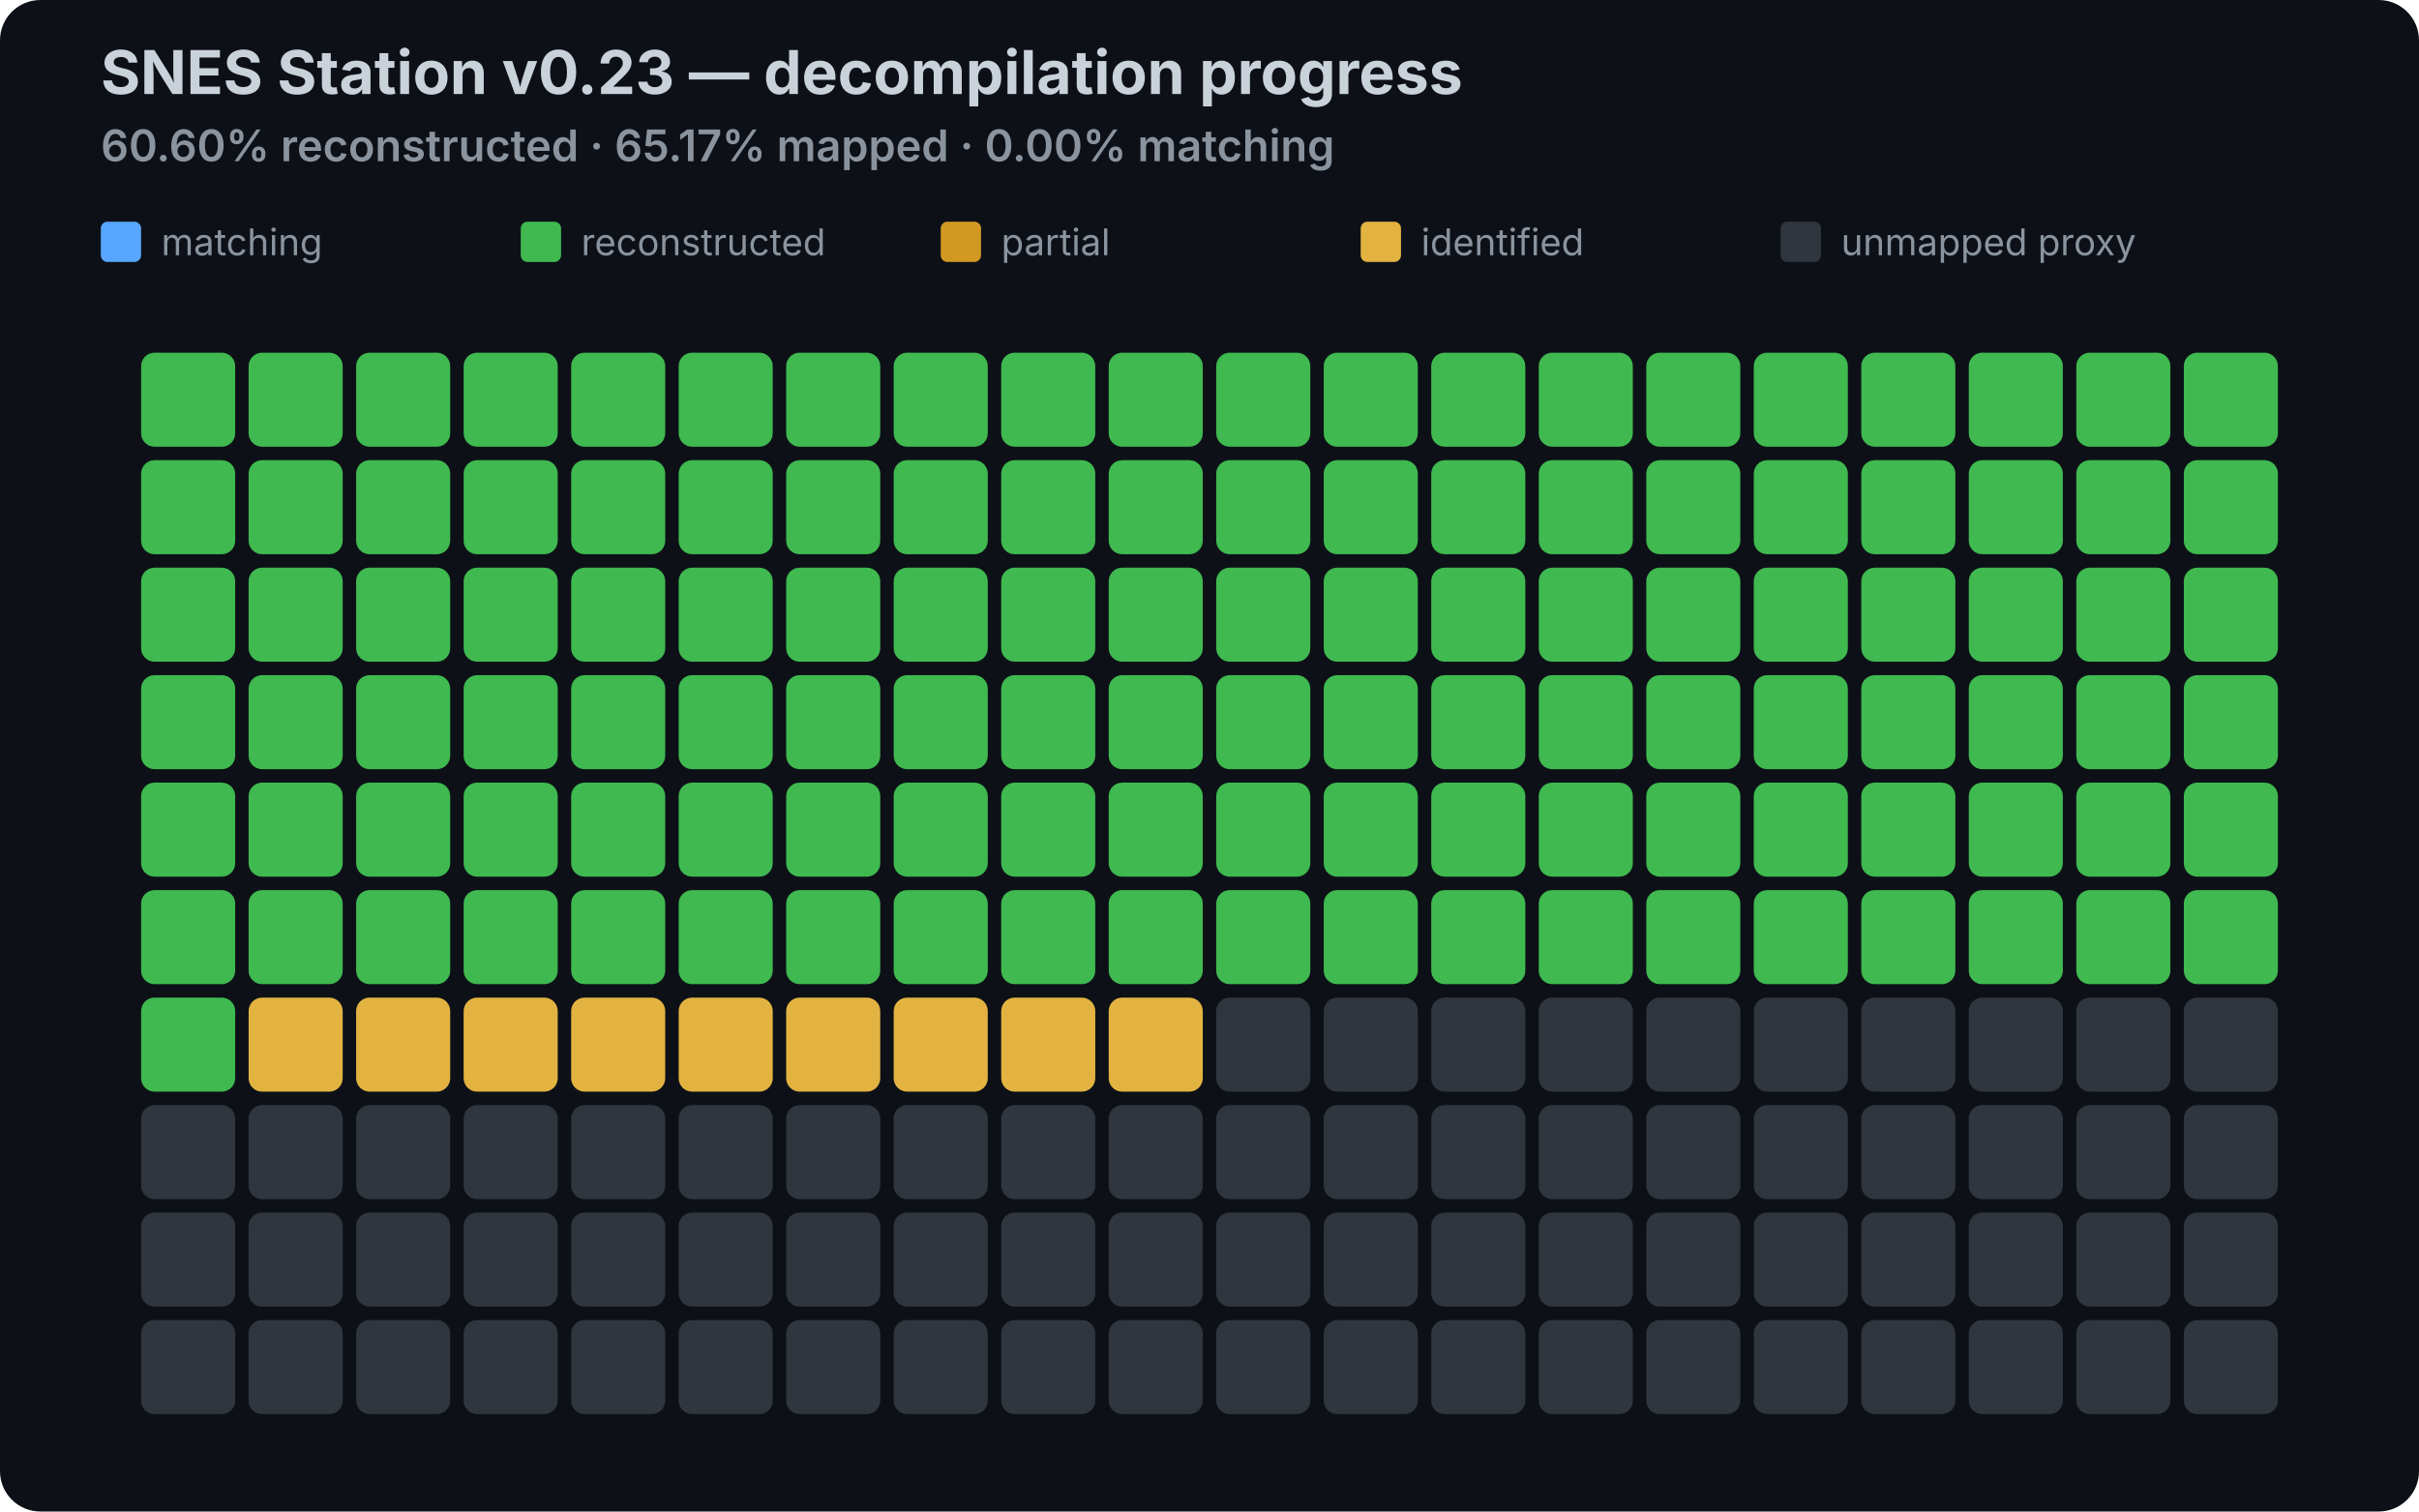
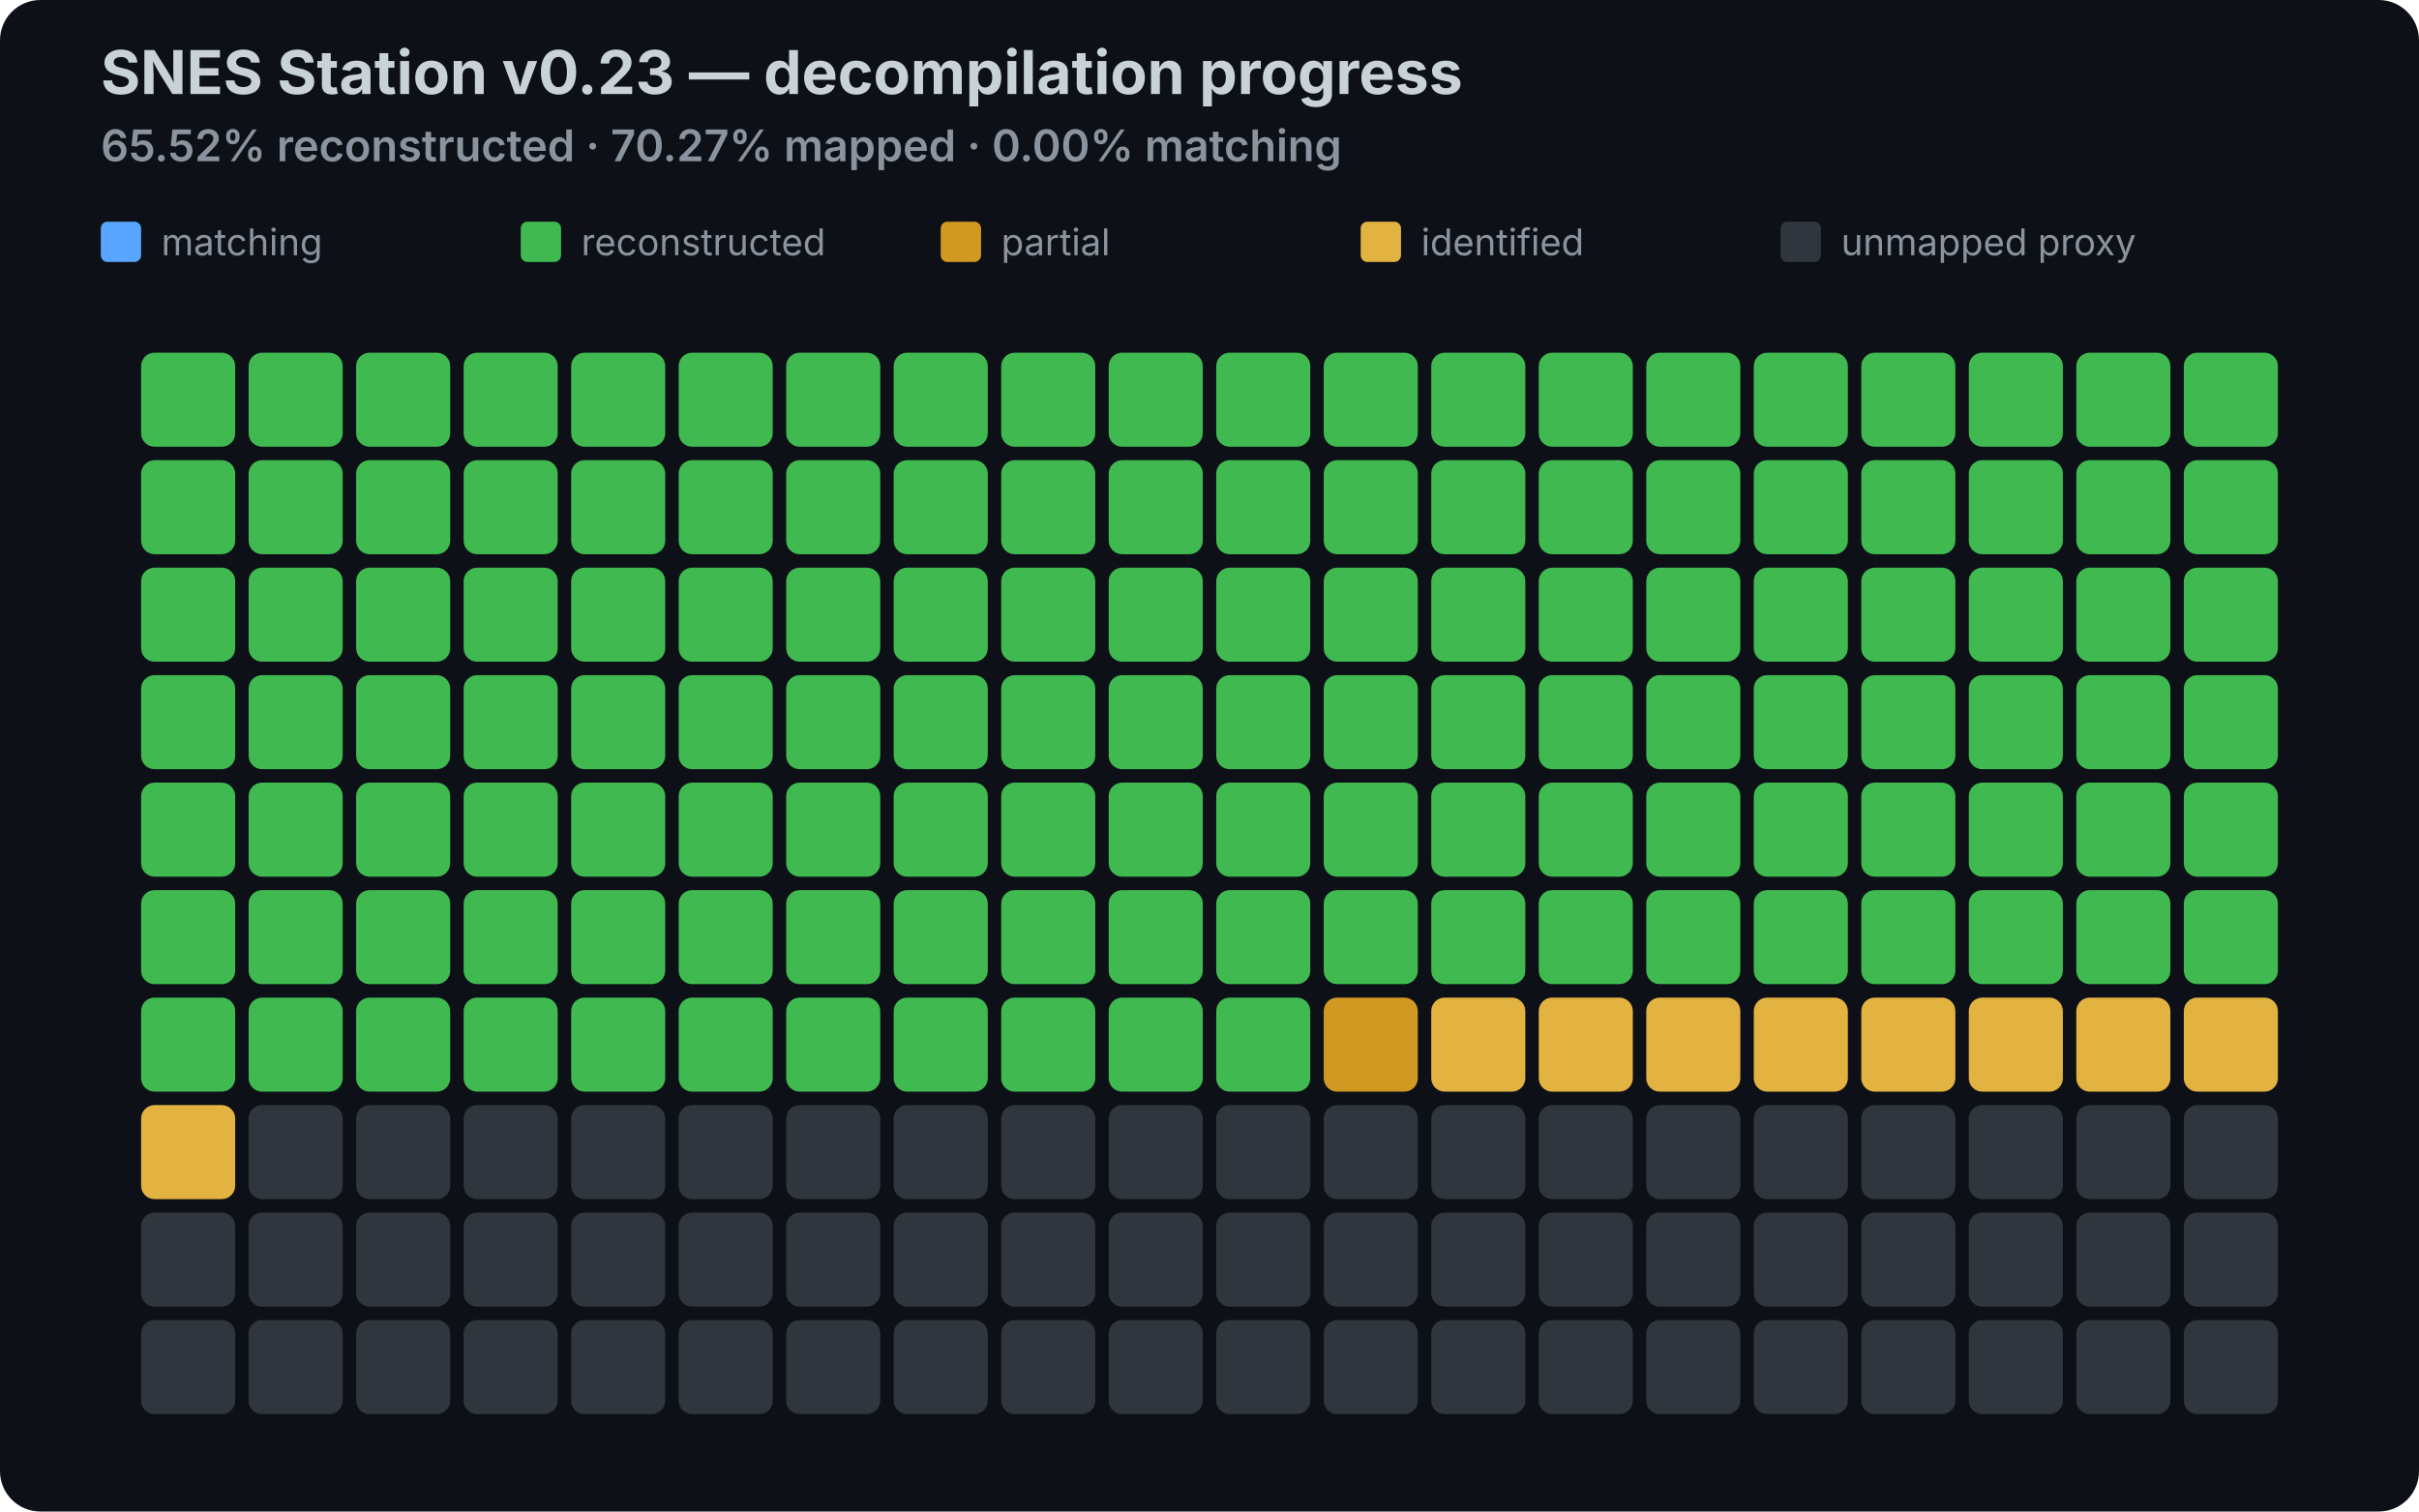
<svg xmlns="http://www.w3.org/2000/svg" width="720" height="450" viewBox="0 0 720 450" role="img" aria-labelledby="title desc">
  <style>
  .title { font: 700 18px -apple-system,BlinkMacSystemFont,"Segoe UI",sans-serif; fill: #c9d1d9; }
  .sub { font: 600 13px -apple-system,BlinkMacSystemFont,"Segoe UI",sans-serif; fill: #8b949e; }
  .legend { font: 11px -apple-system,BlinkMacSystemFont,"Segoe UI",sans-serif; fill: #8b949e; }
</style>
  <rect width="100%" height="100%" rx="12" fill="#0d1117" />
  <text x="30" y="28" class="title">SNES Station v0.23 — decompilation progress</text>
-   <text x="30" y="48" class="sub">60.60% reconstructed · 65.17% mapped · 0.00% matching</text>
+   <text x="30" y="48" class="sub">65.52% reconstructed · 70.27% mapped · 0.00% matching</text>
  <rect x="30" y="66" width="12" height="12" rx="2" fill="#58a6ff" />
  <text x="48" y="76" class="legend">matching</text>
  <rect x="155" y="66" width="12" height="12" rx="2" fill="#3fb950" />
  <text x="173" y="76" class="legend">reconstructed</text>
  <rect x="280" y="66" width="12" height="12" rx="2" fill="#d29922" />
  <text x="298" y="76" class="legend">partial</text>
  <rect x="405" y="66" width="12" height="12" rx="2" fill="#e3b341" />
  <text x="423" y="76" class="legend">identified</text>
  <rect x="530" y="66" width="12" height="12" rx="2" fill="#30363d" />
  <text x="548" y="76" class="legend">unmapped proxy</text>
  <rect x="42" y="105" width="28" height="28" rx="4" fill="#3fb950" data-status="RECONSTRUCTED" />
  <rect x="74" y="105" width="28" height="28" rx="4" fill="#3fb950" data-status="RECONSTRUCTED" />
  <rect x="106" y="105" width="28" height="28" rx="4" fill="#3fb950" data-status="RECONSTRUCTED" />
  <rect x="138" y="105" width="28" height="28" rx="4" fill="#3fb950" data-status="RECONSTRUCTED" />
  <rect x="170" y="105" width="28" height="28" rx="4" fill="#3fb950" data-status="RECONSTRUCTED" />
  <rect x="202" y="105" width="28" height="28" rx="4" fill="#3fb950" data-status="RECONSTRUCTED" />
  <rect x="234" y="105" width="28" height="28" rx="4" fill="#3fb950" data-status="RECONSTRUCTED" />
  <rect x="266" y="105" width="28" height="28" rx="4" fill="#3fb950" data-status="RECONSTRUCTED" />
  <rect x="298" y="105" width="28" height="28" rx="4" fill="#3fb950" data-status="RECONSTRUCTED" />
  <rect x="330" y="105" width="28" height="28" rx="4" fill="#3fb950" data-status="RECONSTRUCTED" />
  <rect x="362" y="105" width="28" height="28" rx="4" fill="#3fb950" data-status="RECONSTRUCTED" />
  <rect x="394" y="105" width="28" height="28" rx="4" fill="#3fb950" data-status="RECONSTRUCTED" />
  <rect x="426" y="105" width="28" height="28" rx="4" fill="#3fb950" data-status="RECONSTRUCTED" />
  <rect x="458" y="105" width="28" height="28" rx="4" fill="#3fb950" data-status="RECONSTRUCTED" />
  <rect x="490" y="105" width="28" height="28" rx="4" fill="#3fb950" data-status="RECONSTRUCTED" />
  <rect x="522" y="105" width="28" height="28" rx="4" fill="#3fb950" data-status="RECONSTRUCTED" />
  <rect x="554" y="105" width="28" height="28" rx="4" fill="#3fb950" data-status="RECONSTRUCTED" />
  <rect x="586" y="105" width="28" height="28" rx="4" fill="#3fb950" data-status="RECONSTRUCTED" />
  <rect x="618" y="105" width="28" height="28" rx="4" fill="#3fb950" data-status="RECONSTRUCTED" />
  <rect x="650" y="105" width="28" height="28" rx="4" fill="#3fb950" data-status="RECONSTRUCTED" />
  <rect x="42" y="137" width="28" height="28" rx="4" fill="#3fb950" data-status="RECONSTRUCTED" />
  <rect x="74" y="137" width="28" height="28" rx="4" fill="#3fb950" data-status="RECONSTRUCTED" />
  <rect x="106" y="137" width="28" height="28" rx="4" fill="#3fb950" data-status="RECONSTRUCTED" />
  <rect x="138" y="137" width="28" height="28" rx="4" fill="#3fb950" data-status="RECONSTRUCTED" />
  <rect x="170" y="137" width="28" height="28" rx="4" fill="#3fb950" data-status="RECONSTRUCTED" />
  <rect x="202" y="137" width="28" height="28" rx="4" fill="#3fb950" data-status="RECONSTRUCTED" />
  <rect x="234" y="137" width="28" height="28" rx="4" fill="#3fb950" data-status="RECONSTRUCTED" />
  <rect x="266" y="137" width="28" height="28" rx="4" fill="#3fb950" data-status="RECONSTRUCTED" />
  <rect x="298" y="137" width="28" height="28" rx="4" fill="#3fb950" data-status="RECONSTRUCTED" />
  <rect x="330" y="137" width="28" height="28" rx="4" fill="#3fb950" data-status="RECONSTRUCTED" />
  <rect x="362" y="137" width="28" height="28" rx="4" fill="#3fb950" data-status="RECONSTRUCTED" />
  <rect x="394" y="137" width="28" height="28" rx="4" fill="#3fb950" data-status="RECONSTRUCTED" />
  <rect x="426" y="137" width="28" height="28" rx="4" fill="#3fb950" data-status="RECONSTRUCTED" />
  <rect x="458" y="137" width="28" height="28" rx="4" fill="#3fb950" data-status="RECONSTRUCTED" />
  <rect x="490" y="137" width="28" height="28" rx="4" fill="#3fb950" data-status="RECONSTRUCTED" />
  <rect x="522" y="137" width="28" height="28" rx="4" fill="#3fb950" data-status="RECONSTRUCTED" />
  <rect x="554" y="137" width="28" height="28" rx="4" fill="#3fb950" data-status="RECONSTRUCTED" />
  <rect x="586" y="137" width="28" height="28" rx="4" fill="#3fb950" data-status="RECONSTRUCTED" />
  <rect x="618" y="137" width="28" height="28" rx="4" fill="#3fb950" data-status="RECONSTRUCTED" />
  <rect x="650" y="137" width="28" height="28" rx="4" fill="#3fb950" data-status="RECONSTRUCTED" />
  <rect x="42" y="169" width="28" height="28" rx="4" fill="#3fb950" data-status="RECONSTRUCTED" />
  <rect x="74" y="169" width="28" height="28" rx="4" fill="#3fb950" data-status="RECONSTRUCTED" />
  <rect x="106" y="169" width="28" height="28" rx="4" fill="#3fb950" data-status="RECONSTRUCTED" />
  <rect x="138" y="169" width="28" height="28" rx="4" fill="#3fb950" data-status="RECONSTRUCTED" />
  <rect x="170" y="169" width="28" height="28" rx="4" fill="#3fb950" data-status="RECONSTRUCTED" />
  <rect x="202" y="169" width="28" height="28" rx="4" fill="#3fb950" data-status="RECONSTRUCTED" />
  <rect x="234" y="169" width="28" height="28" rx="4" fill="#3fb950" data-status="RECONSTRUCTED" />
  <rect x="266" y="169" width="28" height="28" rx="4" fill="#3fb950" data-status="RECONSTRUCTED" />
  <rect x="298" y="169" width="28" height="28" rx="4" fill="#3fb950" data-status="RECONSTRUCTED" />
  <rect x="330" y="169" width="28" height="28" rx="4" fill="#3fb950" data-status="RECONSTRUCTED" />
  <rect x="362" y="169" width="28" height="28" rx="4" fill="#3fb950" data-status="RECONSTRUCTED" />
  <rect x="394" y="169" width="28" height="28" rx="4" fill="#3fb950" data-status="RECONSTRUCTED" />
  <rect x="426" y="169" width="28" height="28" rx="4" fill="#3fb950" data-status="RECONSTRUCTED" />
  <rect x="458" y="169" width="28" height="28" rx="4" fill="#3fb950" data-status="RECONSTRUCTED" />
  <rect x="490" y="169" width="28" height="28" rx="4" fill="#3fb950" data-status="RECONSTRUCTED" />
  <rect x="522" y="169" width="28" height="28" rx="4" fill="#3fb950" data-status="RECONSTRUCTED" />
  <rect x="554" y="169" width="28" height="28" rx="4" fill="#3fb950" data-status="RECONSTRUCTED" />
  <rect x="586" y="169" width="28" height="28" rx="4" fill="#3fb950" data-status="RECONSTRUCTED" />
  <rect x="618" y="169" width="28" height="28" rx="4" fill="#3fb950" data-status="RECONSTRUCTED" />
  <rect x="650" y="169" width="28" height="28" rx="4" fill="#3fb950" data-status="RECONSTRUCTED" />
  <rect x="42" y="201" width="28" height="28" rx="4" fill="#3fb950" data-status="RECONSTRUCTED" />
  <rect x="74" y="201" width="28" height="28" rx="4" fill="#3fb950" data-status="RECONSTRUCTED" />
  <rect x="106" y="201" width="28" height="28" rx="4" fill="#3fb950" data-status="RECONSTRUCTED" />
  <rect x="138" y="201" width="28" height="28" rx="4" fill="#3fb950" data-status="RECONSTRUCTED" />
  <rect x="170" y="201" width="28" height="28" rx="4" fill="#3fb950" data-status="RECONSTRUCTED" />
  <rect x="202" y="201" width="28" height="28" rx="4" fill="#3fb950" data-status="RECONSTRUCTED" />
  <rect x="234" y="201" width="28" height="28" rx="4" fill="#3fb950" data-status="RECONSTRUCTED" />
  <rect x="266" y="201" width="28" height="28" rx="4" fill="#3fb950" data-status="RECONSTRUCTED" />
  <rect x="298" y="201" width="28" height="28" rx="4" fill="#3fb950" data-status="RECONSTRUCTED" />
  <rect x="330" y="201" width="28" height="28" rx="4" fill="#3fb950" data-status="RECONSTRUCTED" />
  <rect x="362" y="201" width="28" height="28" rx="4" fill="#3fb950" data-status="RECONSTRUCTED" />
  <rect x="394" y="201" width="28" height="28" rx="4" fill="#3fb950" data-status="RECONSTRUCTED" />
  <rect x="426" y="201" width="28" height="28" rx="4" fill="#3fb950" data-status="RECONSTRUCTED" />
  <rect x="458" y="201" width="28" height="28" rx="4" fill="#3fb950" data-status="RECONSTRUCTED" />
  <rect x="490" y="201" width="28" height="28" rx="4" fill="#3fb950" data-status="RECONSTRUCTED" />
  <rect x="522" y="201" width="28" height="28" rx="4" fill="#3fb950" data-status="RECONSTRUCTED" />
  <rect x="554" y="201" width="28" height="28" rx="4" fill="#3fb950" data-status="RECONSTRUCTED" />
  <rect x="586" y="201" width="28" height="28" rx="4" fill="#3fb950" data-status="RECONSTRUCTED" />
  <rect x="618" y="201" width="28" height="28" rx="4" fill="#3fb950" data-status="RECONSTRUCTED" />
  <rect x="650" y="201" width="28" height="28" rx="4" fill="#3fb950" data-status="RECONSTRUCTED" />
  <rect x="42" y="233" width="28" height="28" rx="4" fill="#3fb950" data-status="RECONSTRUCTED" />
  <rect x="74" y="233" width="28" height="28" rx="4" fill="#3fb950" data-status="RECONSTRUCTED" />
  <rect x="106" y="233" width="28" height="28" rx="4" fill="#3fb950" data-status="RECONSTRUCTED" />
  <rect x="138" y="233" width="28" height="28" rx="4" fill="#3fb950" data-status="RECONSTRUCTED" />
  <rect x="170" y="233" width="28" height="28" rx="4" fill="#3fb950" data-status="RECONSTRUCTED" />
  <rect x="202" y="233" width="28" height="28" rx="4" fill="#3fb950" data-status="RECONSTRUCTED" />
  <rect x="234" y="233" width="28" height="28" rx="4" fill="#3fb950" data-status="RECONSTRUCTED" />
  <rect x="266" y="233" width="28" height="28" rx="4" fill="#3fb950" data-status="RECONSTRUCTED" />
  <rect x="298" y="233" width="28" height="28" rx="4" fill="#3fb950" data-status="RECONSTRUCTED" />
  <rect x="330" y="233" width="28" height="28" rx="4" fill="#3fb950" data-status="RECONSTRUCTED" />
  <rect x="362" y="233" width="28" height="28" rx="4" fill="#3fb950" data-status="RECONSTRUCTED" />
  <rect x="394" y="233" width="28" height="28" rx="4" fill="#3fb950" data-status="RECONSTRUCTED" />
  <rect x="426" y="233" width="28" height="28" rx="4" fill="#3fb950" data-status="RECONSTRUCTED" />
  <rect x="458" y="233" width="28" height="28" rx="4" fill="#3fb950" data-status="RECONSTRUCTED" />
  <rect x="490" y="233" width="28" height="28" rx="4" fill="#3fb950" data-status="RECONSTRUCTED" />
  <rect x="522" y="233" width="28" height="28" rx="4" fill="#3fb950" data-status="RECONSTRUCTED" />
  <rect x="554" y="233" width="28" height="28" rx="4" fill="#3fb950" data-status="RECONSTRUCTED" />
  <rect x="586" y="233" width="28" height="28" rx="4" fill="#3fb950" data-status="RECONSTRUCTED" />
  <rect x="618" y="233" width="28" height="28" rx="4" fill="#3fb950" data-status="RECONSTRUCTED" />
  <rect x="650" y="233" width="28" height="28" rx="4" fill="#3fb950" data-status="RECONSTRUCTED" />
  <rect x="42" y="265" width="28" height="28" rx="4" fill="#3fb950" data-status="RECONSTRUCTED" />
  <rect x="74" y="265" width="28" height="28" rx="4" fill="#3fb950" data-status="RECONSTRUCTED" />
  <rect x="106" y="265" width="28" height="28" rx="4" fill="#3fb950" data-status="RECONSTRUCTED" />
  <rect x="138" y="265" width="28" height="28" rx="4" fill="#3fb950" data-status="RECONSTRUCTED" />
  <rect x="170" y="265" width="28" height="28" rx="4" fill="#3fb950" data-status="RECONSTRUCTED" />
  <rect x="202" y="265" width="28" height="28" rx="4" fill="#3fb950" data-status="RECONSTRUCTED" />
  <rect x="234" y="265" width="28" height="28" rx="4" fill="#3fb950" data-status="RECONSTRUCTED" />
  <rect x="266" y="265" width="28" height="28" rx="4" fill="#3fb950" data-status="RECONSTRUCTED" />
  <rect x="298" y="265" width="28" height="28" rx="4" fill="#3fb950" data-status="RECONSTRUCTED" />
  <rect x="330" y="265" width="28" height="28" rx="4" fill="#3fb950" data-status="RECONSTRUCTED" />
  <rect x="362" y="265" width="28" height="28" rx="4" fill="#3fb950" data-status="RECONSTRUCTED" />
  <rect x="394" y="265" width="28" height="28" rx="4" fill="#3fb950" data-status="RECONSTRUCTED" />
  <rect x="426" y="265" width="28" height="28" rx="4" fill="#3fb950" data-status="RECONSTRUCTED" />
  <rect x="458" y="265" width="28" height="28" rx="4" fill="#3fb950" data-status="RECONSTRUCTED" />
  <rect x="490" y="265" width="28" height="28" rx="4" fill="#3fb950" data-status="RECONSTRUCTED" />
  <rect x="522" y="265" width="28" height="28" rx="4" fill="#3fb950" data-status="RECONSTRUCTED" />
  <rect x="554" y="265" width="28" height="28" rx="4" fill="#3fb950" data-status="RECONSTRUCTED" />
  <rect x="586" y="265" width="28" height="28" rx="4" fill="#3fb950" data-status="RECONSTRUCTED" />
  <rect x="618" y="265" width="28" height="28" rx="4" fill="#3fb950" data-status="RECONSTRUCTED" />
  <rect x="650" y="265" width="28" height="28" rx="4" fill="#3fb950" data-status="RECONSTRUCTED" />
  <rect x="42" y="297" width="28" height="28" rx="4" fill="#3fb950" data-status="RECONSTRUCTED" />
-   <rect x="74" y="297" width="28" height="28" rx="4" fill="#e3b341" data-status="IDENTIFIED" />
-   <rect x="106" y="297" width="28" height="28" rx="4" fill="#e3b341" data-status="IDENTIFIED" />
-   <rect x="138" y="297" width="28" height="28" rx="4" fill="#e3b341" data-status="IDENTIFIED" />
-   <rect x="170" y="297" width="28" height="28" rx="4" fill="#e3b341" data-status="IDENTIFIED" />
-   <rect x="202" y="297" width="28" height="28" rx="4" fill="#e3b341" data-status="IDENTIFIED" />
-   <rect x="234" y="297" width="28" height="28" rx="4" fill="#e3b341" data-status="IDENTIFIED" />
-   <rect x="266" y="297" width="28" height="28" rx="4" fill="#e3b341" data-status="IDENTIFIED" />
-   <rect x="298" y="297" width="28" height="28" rx="4" fill="#e3b341" data-status="IDENTIFIED" />
-   <rect x="330" y="297" width="28" height="28" rx="4" fill="#e3b341" data-status="IDENTIFIED" />
-   <rect x="362" y="297" width="28" height="28" rx="4" fill="#30363d" data-status="UNKNOWN" />
-   <rect x="394" y="297" width="28" height="28" rx="4" fill="#30363d" data-status="UNKNOWN" />
-   <rect x="426" y="297" width="28" height="28" rx="4" fill="#30363d" data-status="UNKNOWN" />
-   <rect x="458" y="297" width="28" height="28" rx="4" fill="#30363d" data-status="UNKNOWN" />
-   <rect x="490" y="297" width="28" height="28" rx="4" fill="#30363d" data-status="UNKNOWN" />
-   <rect x="522" y="297" width="28" height="28" rx="4" fill="#30363d" data-status="UNKNOWN" />
-   <rect x="554" y="297" width="28" height="28" rx="4" fill="#30363d" data-status="UNKNOWN" />
-   <rect x="586" y="297" width="28" height="28" rx="4" fill="#30363d" data-status="UNKNOWN" />
-   <rect x="618" y="297" width="28" height="28" rx="4" fill="#30363d" data-status="UNKNOWN" />
-   <rect x="650" y="297" width="28" height="28" rx="4" fill="#30363d" data-status="UNKNOWN" />
-   <rect x="42" y="329" width="28" height="28" rx="4" fill="#30363d" data-status="UNKNOWN" />
+   <rect x="74" y="297" width="28" height="28" rx="4" fill="#3fb950" data-status="RECONSTRUCTED" />
+   <rect x="106" y="297" width="28" height="28" rx="4" fill="#3fb950" data-status="RECONSTRUCTED" />
+   <rect x="138" y="297" width="28" height="28" rx="4" fill="#3fb950" data-status="RECONSTRUCTED" />
+   <rect x="170" y="297" width="28" height="28" rx="4" fill="#3fb950" data-status="RECONSTRUCTED" />
+   <rect x="202" y="297" width="28" height="28" rx="4" fill="#3fb950" data-status="RECONSTRUCTED" />
+   <rect x="234" y="297" width="28" height="28" rx="4" fill="#3fb950" data-status="RECONSTRUCTED" />
+   <rect x="266" y="297" width="28" height="28" rx="4" fill="#3fb950" data-status="RECONSTRUCTED" />
+   <rect x="298" y="297" width="28" height="28" rx="4" fill="#3fb950" data-status="RECONSTRUCTED" />
+   <rect x="330" y="297" width="28" height="28" rx="4" fill="#3fb950" data-status="RECONSTRUCTED" />
+   <rect x="362" y="297" width="28" height="28" rx="4" fill="#3fb950" data-status="RECONSTRUCTED" />
+   <rect x="394" y="297" width="28" height="28" rx="4" fill="#d29922" data-status="PARTIAL" />
+   <rect x="426" y="297" width="28" height="28" rx="4" fill="#e3b341" data-status="IDENTIFIED" />
+   <rect x="458" y="297" width="28" height="28" rx="4" fill="#e3b341" data-status="IDENTIFIED" />
+   <rect x="490" y="297" width="28" height="28" rx="4" fill="#e3b341" data-status="IDENTIFIED" />
+   <rect x="522" y="297" width="28" height="28" rx="4" fill="#e3b341" data-status="IDENTIFIED" />
+   <rect x="554" y="297" width="28" height="28" rx="4" fill="#e3b341" data-status="IDENTIFIED" />
+   <rect x="586" y="297" width="28" height="28" rx="4" fill="#e3b341" data-status="IDENTIFIED" />
+   <rect x="618" y="297" width="28" height="28" rx="4" fill="#e3b341" data-status="IDENTIFIED" />
+   <rect x="650" y="297" width="28" height="28" rx="4" fill="#e3b341" data-status="IDENTIFIED" />
+   <rect x="42" y="329" width="28" height="28" rx="4" fill="#e3b341" data-status="IDENTIFIED" />
  <rect x="74" y="329" width="28" height="28" rx="4" fill="#30363d" data-status="UNKNOWN" />
  <rect x="106" y="329" width="28" height="28" rx="4" fill="#30363d" data-status="UNKNOWN" />
  <rect x="138" y="329" width="28" height="28" rx="4" fill="#30363d" data-status="UNKNOWN" />
  <rect x="170" y="329" width="28" height="28" rx="4" fill="#30363d" data-status="UNKNOWN" />
  <rect x="202" y="329" width="28" height="28" rx="4" fill="#30363d" data-status="UNKNOWN" />
  <rect x="234" y="329" width="28" height="28" rx="4" fill="#30363d" data-status="UNKNOWN" />
  <rect x="266" y="329" width="28" height="28" rx="4" fill="#30363d" data-status="UNKNOWN" />
  <rect x="298" y="329" width="28" height="28" rx="4" fill="#30363d" data-status="UNKNOWN" />
  <rect x="330" y="329" width="28" height="28" rx="4" fill="#30363d" data-status="UNKNOWN" />
  <rect x="362" y="329" width="28" height="28" rx="4" fill="#30363d" data-status="UNKNOWN" />
  <rect x="394" y="329" width="28" height="28" rx="4" fill="#30363d" data-status="UNKNOWN" />
  <rect x="426" y="329" width="28" height="28" rx="4" fill="#30363d" data-status="UNKNOWN" />
  <rect x="458" y="329" width="28" height="28" rx="4" fill="#30363d" data-status="UNKNOWN" />
  <rect x="490" y="329" width="28" height="28" rx="4" fill="#30363d" data-status="UNKNOWN" />
  <rect x="522" y="329" width="28" height="28" rx="4" fill="#30363d" data-status="UNKNOWN" />
  <rect x="554" y="329" width="28" height="28" rx="4" fill="#30363d" data-status="UNKNOWN" />
  <rect x="586" y="329" width="28" height="28" rx="4" fill="#30363d" data-status="UNKNOWN" />
  <rect x="618" y="329" width="28" height="28" rx="4" fill="#30363d" data-status="UNKNOWN" />
  <rect x="650" y="329" width="28" height="28" rx="4" fill="#30363d" data-status="UNKNOWN" />
  <rect x="42" y="361" width="28" height="28" rx="4" fill="#30363d" data-status="UNKNOWN" />
  <rect x="74" y="361" width="28" height="28" rx="4" fill="#30363d" data-status="UNKNOWN" />
  <rect x="106" y="361" width="28" height="28" rx="4" fill="#30363d" data-status="UNKNOWN" />
  <rect x="138" y="361" width="28" height="28" rx="4" fill="#30363d" data-status="UNKNOWN" />
  <rect x="170" y="361" width="28" height="28" rx="4" fill="#30363d" data-status="UNKNOWN" />
  <rect x="202" y="361" width="28" height="28" rx="4" fill="#30363d" data-status="UNKNOWN" />
  <rect x="234" y="361" width="28" height="28" rx="4" fill="#30363d" data-status="UNKNOWN" />
  <rect x="266" y="361" width="28" height="28" rx="4" fill="#30363d" data-status="UNKNOWN" />
  <rect x="298" y="361" width="28" height="28" rx="4" fill="#30363d" data-status="UNKNOWN" />
  <rect x="330" y="361" width="28" height="28" rx="4" fill="#30363d" data-status="UNKNOWN" />
  <rect x="362" y="361" width="28" height="28" rx="4" fill="#30363d" data-status="UNKNOWN" />
  <rect x="394" y="361" width="28" height="28" rx="4" fill="#30363d" data-status="UNKNOWN" />
  <rect x="426" y="361" width="28" height="28" rx="4" fill="#30363d" data-status="UNKNOWN" />
  <rect x="458" y="361" width="28" height="28" rx="4" fill="#30363d" data-status="UNKNOWN" />
  <rect x="490" y="361" width="28" height="28" rx="4" fill="#30363d" data-status="UNKNOWN" />
  <rect x="522" y="361" width="28" height="28" rx="4" fill="#30363d" data-status="UNKNOWN" />
  <rect x="554" y="361" width="28" height="28" rx="4" fill="#30363d" data-status="UNKNOWN" />
  <rect x="586" y="361" width="28" height="28" rx="4" fill="#30363d" data-status="UNKNOWN" />
  <rect x="618" y="361" width="28" height="28" rx="4" fill="#30363d" data-status="UNKNOWN" />
  <rect x="650" y="361" width="28" height="28" rx="4" fill="#30363d" data-status="UNKNOWN" />
  <rect x="42" y="393" width="28" height="28" rx="4" fill="#30363d" data-status="UNKNOWN" />
  <rect x="74" y="393" width="28" height="28" rx="4" fill="#30363d" data-status="UNKNOWN" />
  <rect x="106" y="393" width="28" height="28" rx="4" fill="#30363d" data-status="UNKNOWN" />
  <rect x="138" y="393" width="28" height="28" rx="4" fill="#30363d" data-status="UNKNOWN" />
  <rect x="170" y="393" width="28" height="28" rx="4" fill="#30363d" data-status="UNKNOWN" />
  <rect x="202" y="393" width="28" height="28" rx="4" fill="#30363d" data-status="UNKNOWN" />
  <rect x="234" y="393" width="28" height="28" rx="4" fill="#30363d" data-status="UNKNOWN" />
  <rect x="266" y="393" width="28" height="28" rx="4" fill="#30363d" data-status="UNKNOWN" />
  <rect x="298" y="393" width="28" height="28" rx="4" fill="#30363d" data-status="UNKNOWN" />
  <rect x="330" y="393" width="28" height="28" rx="4" fill="#30363d" data-status="UNKNOWN" />
  <rect x="362" y="393" width="28" height="28" rx="4" fill="#30363d" data-status="UNKNOWN" />
  <rect x="394" y="393" width="28" height="28" rx="4" fill="#30363d" data-status="UNKNOWN" />
  <rect x="426" y="393" width="28" height="28" rx="4" fill="#30363d" data-status="UNKNOWN" />
  <rect x="458" y="393" width="28" height="28" rx="4" fill="#30363d" data-status="UNKNOWN" />
  <rect x="490" y="393" width="28" height="28" rx="4" fill="#30363d" data-status="UNKNOWN" />
  <rect x="522" y="393" width="28" height="28" rx="4" fill="#30363d" data-status="UNKNOWN" />
  <rect x="554" y="393" width="28" height="28" rx="4" fill="#30363d" data-status="UNKNOWN" />
  <rect x="586" y="393" width="28" height="28" rx="4" fill="#30363d" data-status="UNKNOWN" />
  <rect x="618" y="393" width="28" height="28" rx="4" fill="#30363d" data-status="UNKNOWN" />
  <rect x="650" y="393" width="28" height="28" rx="4" fill="#30363d" data-status="UNKNOWN" />
</svg>
